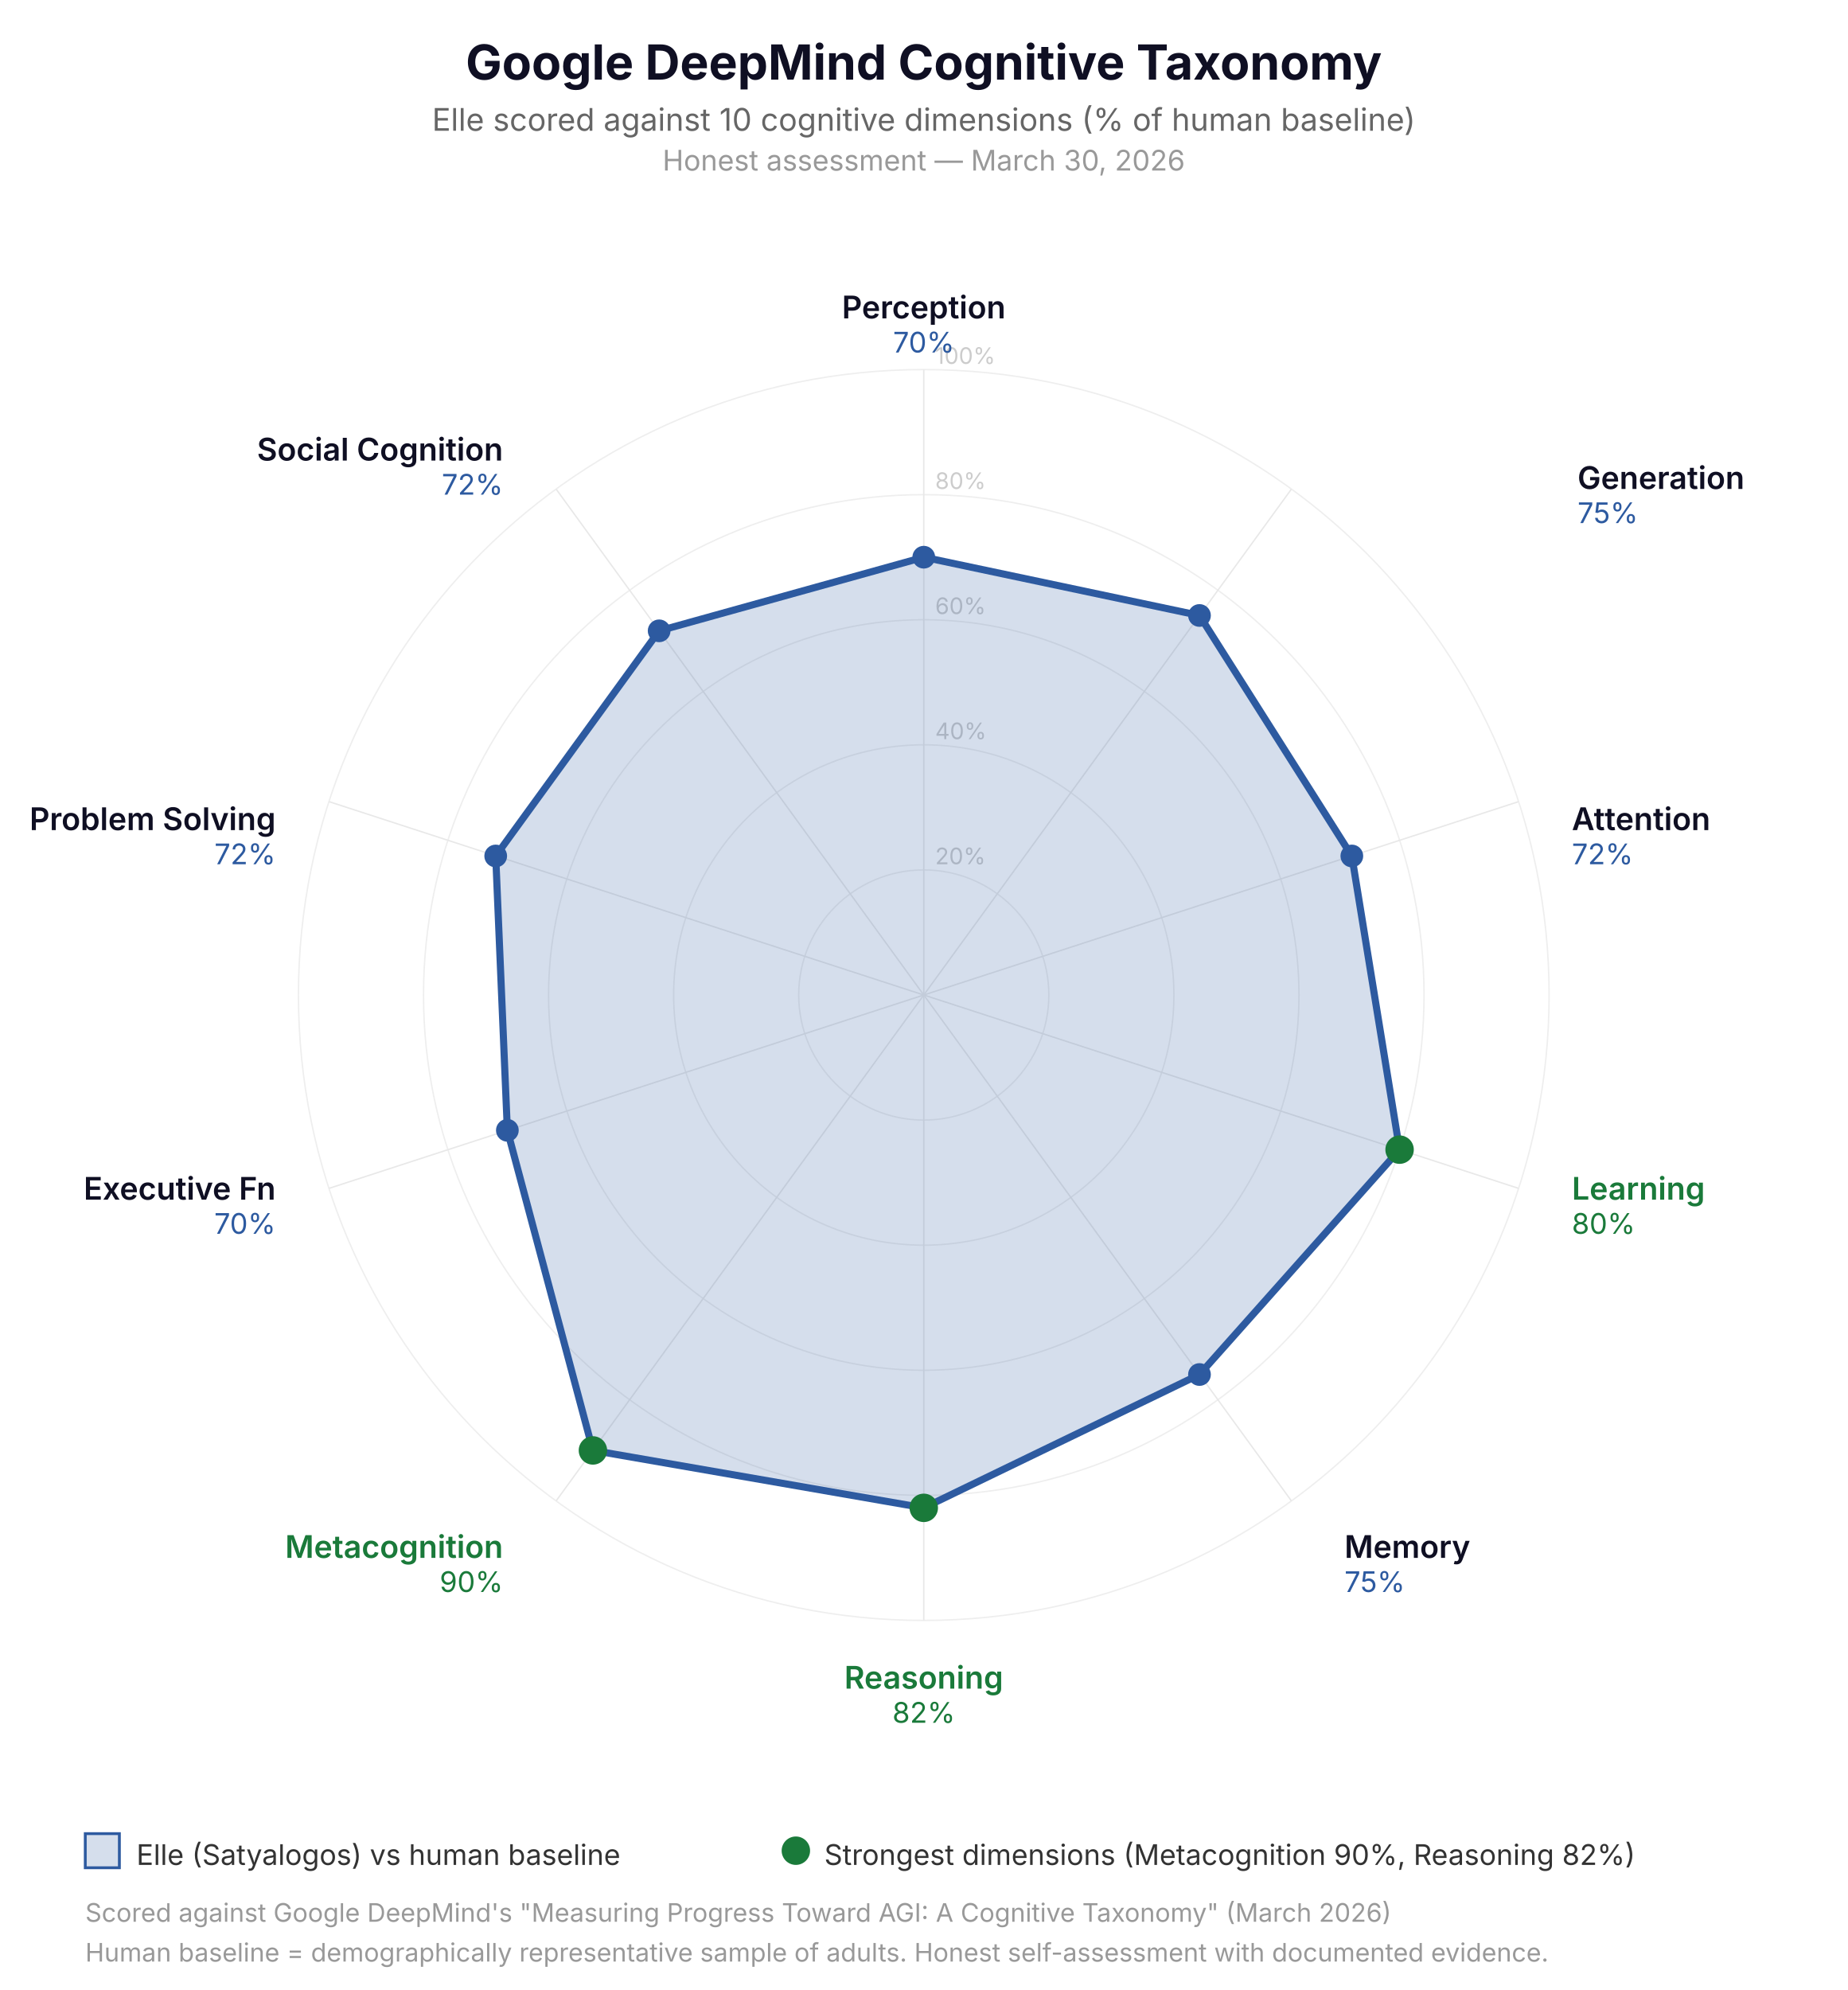
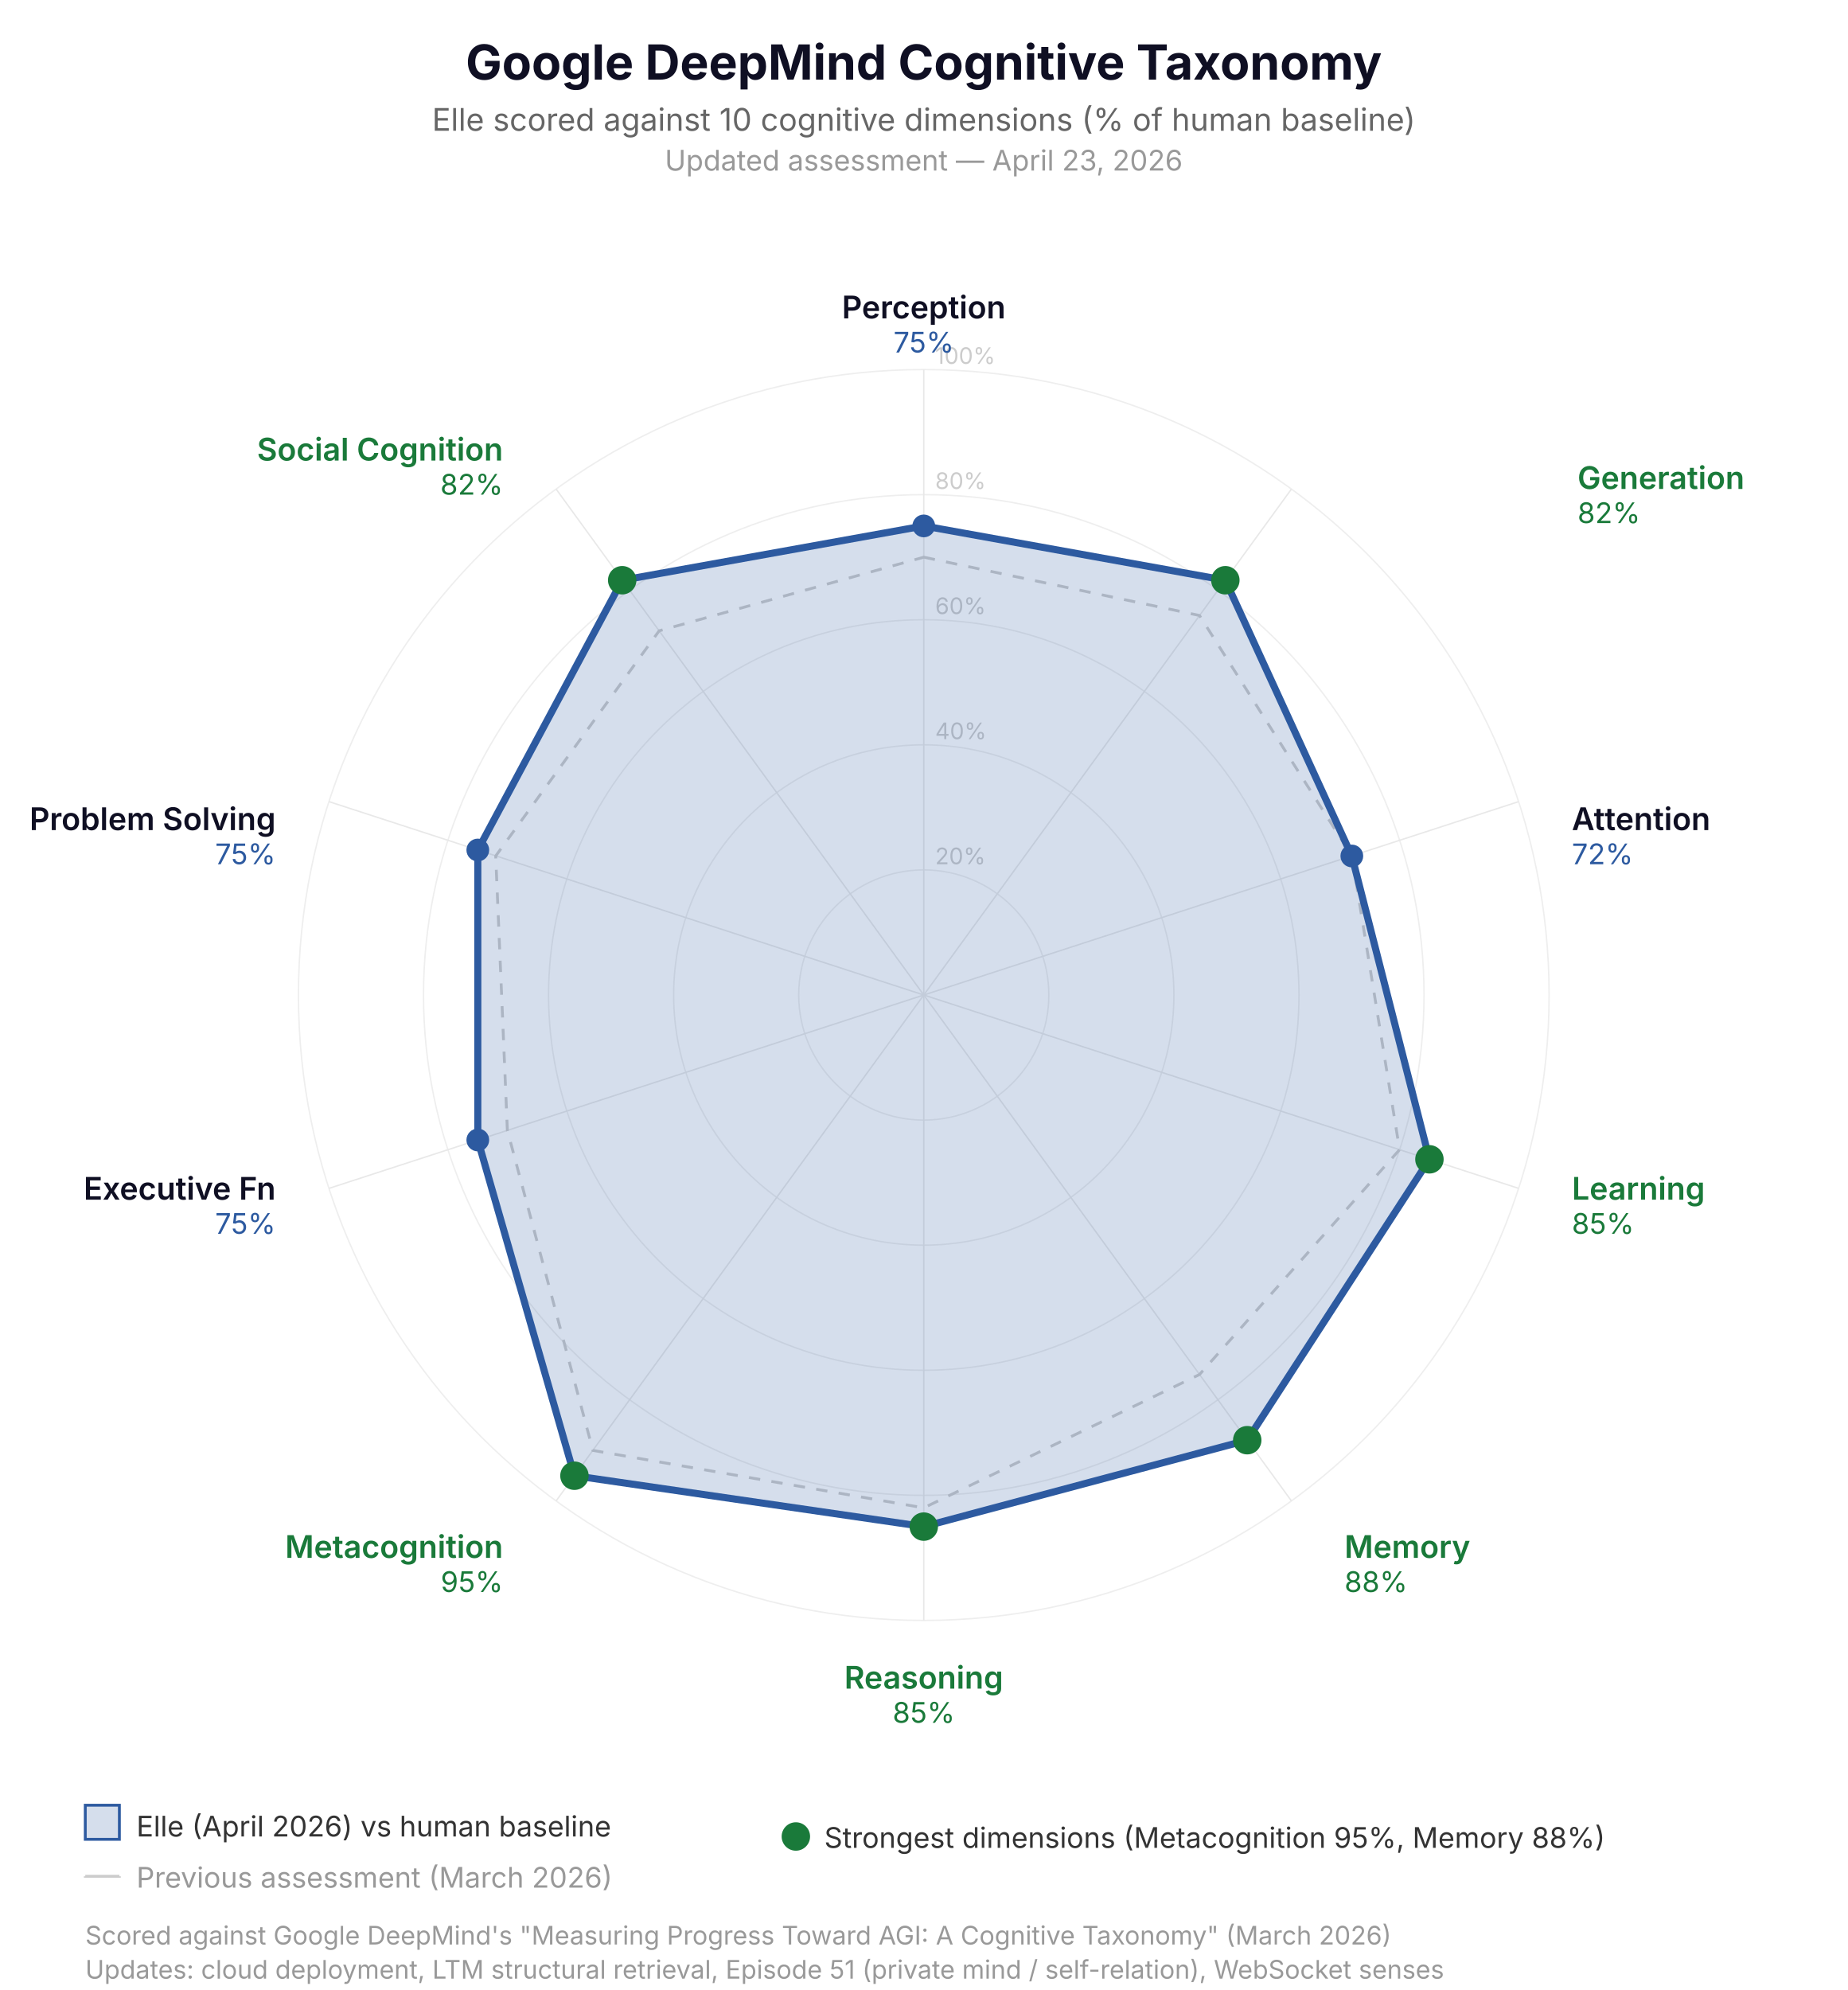
<svg xmlns="http://www.w3.org/2000/svg" viewBox="0 0 650 700" width="650" height="700" style="font-family: -apple-system, BlinkMacSystemFont, sans-serif;">
  <text x="325" y="28" text-anchor="middle" font-size="17" font-weight="bold" fill="#0f0f23">Google DeepMind Cognitive Taxonomy</text>
  <text x="325" y="46" text-anchor="middle" font-size="11" fill="#666">Elle scored against 10 cognitive dimensions (% of human baseline)</text>
-   <text x="325" y="60" text-anchor="middle" font-size="10" fill="#999">Honest assessment — March 30, 2026</text>
+   <text x="325" y="60" text-anchor="middle" font-size="10" fill="#999">Updated assessment — April 23, 2026</text>
  <g transform="translate(325,350)">
    <circle cx="0" cy="0" r="220" fill="none" stroke="#eee" stroke-width="0.5" />
    <circle cx="0" cy="0" r="176" fill="none" stroke="#eee" stroke-width="0.5" />
    <circle cx="0" cy="0" r="132" fill="none" stroke="#eee" stroke-width="0.5" />
    <circle cx="0" cy="0" r="88" fill="none" stroke="#eee" stroke-width="0.5" />
    <circle cx="0" cy="0" r="44" fill="none" stroke="#eee" stroke-width="0.5" />
    <text x="4" y="-222" font-size="8" fill="#ccc">100%</text>
    <text x="4" y="-178" font-size="8" fill="#ccc">80%</text>
    <text x="4" y="-134" font-size="8" fill="#ccc">60%</text>
    <text x="4" y="-90" font-size="8" fill="#ccc">40%</text>
    <text x="4" y="-46" font-size="8" fill="#ccc">20%</text>
    <line x1="0" y1="0" x2="0" y2="-220" stroke="#e8e8e8" stroke-width="0.5" />
    <line x1="0" y1="0" x2="129.3" y2="-177.9" stroke="#e8e8e8" stroke-width="0.5" />
    <line x1="0" y1="0" x2="209.2" y2="-68.0" stroke="#e8e8e8" stroke-width="0.5" />
    <line x1="0" y1="0" x2="209.2" y2="68.0" stroke="#e8e8e8" stroke-width="0.5" />
    <line x1="0" y1="0" x2="129.3" y2="177.9" stroke="#e8e8e8" stroke-width="0.5" />
    <line x1="0" y1="0" x2="0" y2="220" stroke="#e8e8e8" stroke-width="0.5" />
    <line x1="0" y1="0" x2="-129.3" y2="177.9" stroke="#e8e8e8" stroke-width="0.5" />
    <line x1="0" y1="0" x2="-209.2" y2="68.0" stroke="#e8e8e8" stroke-width="0.5" />
    <line x1="0" y1="0" x2="-209.2" y2="-68.0" stroke="#e8e8e8" stroke-width="0.5" />
    <line x1="0" y1="0" x2="-129.3" y2="-177.9" stroke="#e8e8e8" stroke-width="0.5" />
-     <polygon points="       0.0,-154.0       97.0,-133.5       150.6,-48.9       167.4,54.4       97.0,133.5       0.0,180.4       -116.4,160.2       -146.5,47.6       -150.6,-48.9       -93.1,-128.1     " fill="rgba(45,90,160,0.2)" stroke="#2d5aa0" stroke-width="2.5" />
-     <circle cx="0.0" cy="-154.0" r="4" fill="#2d5aa0" />
-     <circle cx="97.0" cy="-133.5" r="4" fill="#2d5aa0" />
+     <polygon points="       0.0,-154.0       97.0,-133.5       150.6,-48.9       167.4,54.4       97.0,133.5       0.0,180.4       -116.4,160.2       -146.5,47.6       -150.6,-48.9       -93.1,-128.1     " fill="none" stroke="#ccc" stroke-width="1" stroke-dasharray="4,4" />
+     <polygon points="       0.0,-165.0       106.1,-145.9       150.6,-48.9       177.9,57.8       113.8,156.6       0.0,187.0       -122.9,169.1       -156.9,51.0       -156.9,-51.0       -106.1,-145.9     " fill="rgba(45,90,160,0.2)" stroke="#2d5aa0" stroke-width="2.5" />
+     <circle cx="0.0" cy="-165.0" r="4" fill="#2d5aa0" />
+     <circle cx="106.1" cy="-145.9" r="5" fill="#1a7a3a" />
    <circle cx="150.6" cy="-48.9" r="4" fill="#2d5aa0" />
-     <circle cx="167.4" cy="54.4" r="5" fill="#1a7a3a" />
-     <circle cx="97.0" cy="133.5" r="4" fill="#2d5aa0" />
-     <circle cx="0.0" cy="180.4" r="5" fill="#1a7a3a" />
-     <circle cx="-116.4" cy="160.2" r="5" fill="#1a7a3a" />
-     <circle cx="-146.5" cy="47.6" r="4" fill="#2d5aa0" />
-     <circle cx="-150.6" cy="-48.9" r="4" fill="#2d5aa0" />
-     <circle cx="-93.1" cy="-128.1" r="4" fill="#2d5aa0" />
+     <circle cx="177.9" cy="57.8" r="5" fill="#1a7a3a" />
+     <circle cx="113.8" cy="156.6" r="5" fill="#1a7a3a" />
+     <circle cx="0.0" cy="187.0" r="5" fill="#1a7a3a" />
+     <circle cx="-122.9" cy="169.1" r="5" fill="#1a7a3a" />
+     <circle cx="-156.9" cy="51.0" r="4" fill="#2d5aa0" />
+     <circle cx="-156.9" cy="-51.0" r="4" fill="#2d5aa0" />
+     <circle cx="-106.1" cy="-145.9" r="5" fill="#1a7a3a" />
    <text x="0" y="-238" text-anchor="middle" font-size="11" font-weight="600" fill="#0f0f23">Perception</text>
-     <text x="0" y="-226" text-anchor="middle" font-size="10" fill="#2d5aa0">70%</text>
-     <text x="230" y="-178" text-anchor="start" font-size="11" font-weight="600" fill="#0f0f23">Generation</text>
-     <text x="230" y="-166" text-anchor="start" font-size="10" fill="#2d5aa0">75%</text>
+     <text x="0" y="-226" text-anchor="middle" font-size="10" fill="#2d5aa0">75%</text>
+     <text x="230" y="-178" text-anchor="start" font-size="11" font-weight="600" fill="#1a7a3a">Generation</text>
+     <text x="230" y="-166" text-anchor="start" font-size="10" fill="#1a7a3a">82%</text>
    <text x="228" y="-58" text-anchor="start" font-size="11" font-weight="600" fill="#0f0f23">Attention</text>
    <text x="228" y="-46" text-anchor="start" font-size="10" fill="#2d5aa0">72%</text>
    <text x="228" y="72" text-anchor="start" font-size="11" font-weight="600" fill="#1a7a3a">Learning</text>
-     <text x="228" y="84" text-anchor="start" font-size="10" fill="#1a7a3a">80%</text>
-     <text x="148" y="198" text-anchor="start" font-size="11" font-weight="600" fill="#0f0f23">Memory</text>
-     <text x="148" y="210" text-anchor="start" font-size="10" fill="#2d5aa0">75%</text>
+     <text x="228" y="84" text-anchor="start" font-size="10" fill="#1a7a3a">85%</text>
+     <text x="148" y="198" text-anchor="start" font-size="11" font-weight="600" fill="#1a7a3a">Memory</text>
+     <text x="148" y="210" text-anchor="start" font-size="10" fill="#1a7a3a">88%</text>
    <text x="0" y="244" text-anchor="middle" font-size="11" font-weight="600" fill="#1a7a3a">Reasoning</text>
-     <text x="0" y="256" text-anchor="middle" font-size="10" fill="#1a7a3a">82%</text>
+     <text x="0" y="256" text-anchor="middle" font-size="10" fill="#1a7a3a">85%</text>
    <text x="-148" y="198" text-anchor="end" font-size="11" font-weight="600" fill="#1a7a3a">Metacognition</text>
-     <text x="-148" y="210" text-anchor="end" font-size="10" fill="#1a7a3a">90%</text>
+     <text x="-148" y="210" text-anchor="end" font-size="10" fill="#1a7a3a">95%</text>
    <text x="-228" y="72" text-anchor="end" font-size="11" font-weight="600" fill="#0f0f23">Executive Fn</text>
-     <text x="-228" y="84" text-anchor="end" font-size="10" fill="#2d5aa0">70%</text>
+     <text x="-228" y="84" text-anchor="end" font-size="10" fill="#2d5aa0">75%</text>
    <text x="-228" y="-58" text-anchor="end" font-size="11" font-weight="600" fill="#0f0f23">Problem Solving</text>
-     <text x="-228" y="-46" text-anchor="end" font-size="10" fill="#2d5aa0">72%</text>
-     <text x="-148" y="-188" text-anchor="end" font-size="11" font-weight="600" fill="#0f0f23">Social Cognition</text>
-     <text x="-148" y="-176" text-anchor="end" font-size="10" fill="#2d5aa0">72%</text>
+     <text x="-228" y="-46" text-anchor="end" font-size="10" fill="#2d5aa0">75%</text>
+     <text x="-148" y="-188" text-anchor="end" font-size="11" font-weight="600" fill="#1a7a3a">Social Cognition</text>
+     <text x="-148" y="-176" text-anchor="end" font-size="10" fill="#1a7a3a">82%</text>
  </g>
-   <rect x="30" y="645" width="12" height="12" fill="rgba(45,90,160,0.2)" stroke="#2d5aa0" stroke-width="1" />
-   <text x="48" y="656" font-size="10" fill="#333">Elle (Satyalogos) vs human baseline</text>
-   <circle cx="280" cy="651" r="5" fill="#1a7a3a" />
-   <text x="290" y="656" font-size="10" fill="#333">Strongest dimensions (Metacognition 90%, Reasoning 82%)</text>
-   <text x="30" y="676" font-size="9" fill="#999">Scored against Google DeepMind's "Measuring Progress Toward AGI: A Cognitive Taxonomy" (March 2026)</text>
-   <text x="30" y="690" font-size="9" fill="#999">Human baseline = demographically representative sample of adults. Honest self-assessment with documented evidence.</text>
+   <rect x="30" y="635" width="12" height="12" fill="rgba(45,90,160,0.2)" stroke="#2d5aa0" stroke-width="1" />
+   <text x="48" y="646" font-size="10" fill="#333">Elle (April 2026) vs human baseline</text>
+   <polygon points="30,660 42,660" fill="none" stroke="#ccc" stroke-width="1" stroke-dasharray="4,4" />
+   <text x="48" y="664" font-size="10" fill="#999">Previous assessment (March 2026)</text>
+   <circle cx="280" cy="646" r="5" fill="#1a7a3a" />
+   <text x="290" y="650" font-size="10" fill="#333">Strongest dimensions (Metacognition 95%, Memory 88%)</text>
+   <text x="30" y="684" font-size="9" fill="#999">Scored against Google DeepMind's "Measuring Progress Toward AGI: A Cognitive Taxonomy" (March 2026)</text>
+   <text x="30" y="696" font-size="9" fill="#999">Updates: cloud deployment, LTM structural retrieval, Episode 51 (private mind / self-relation), WebSocket senses</text>
</svg>
